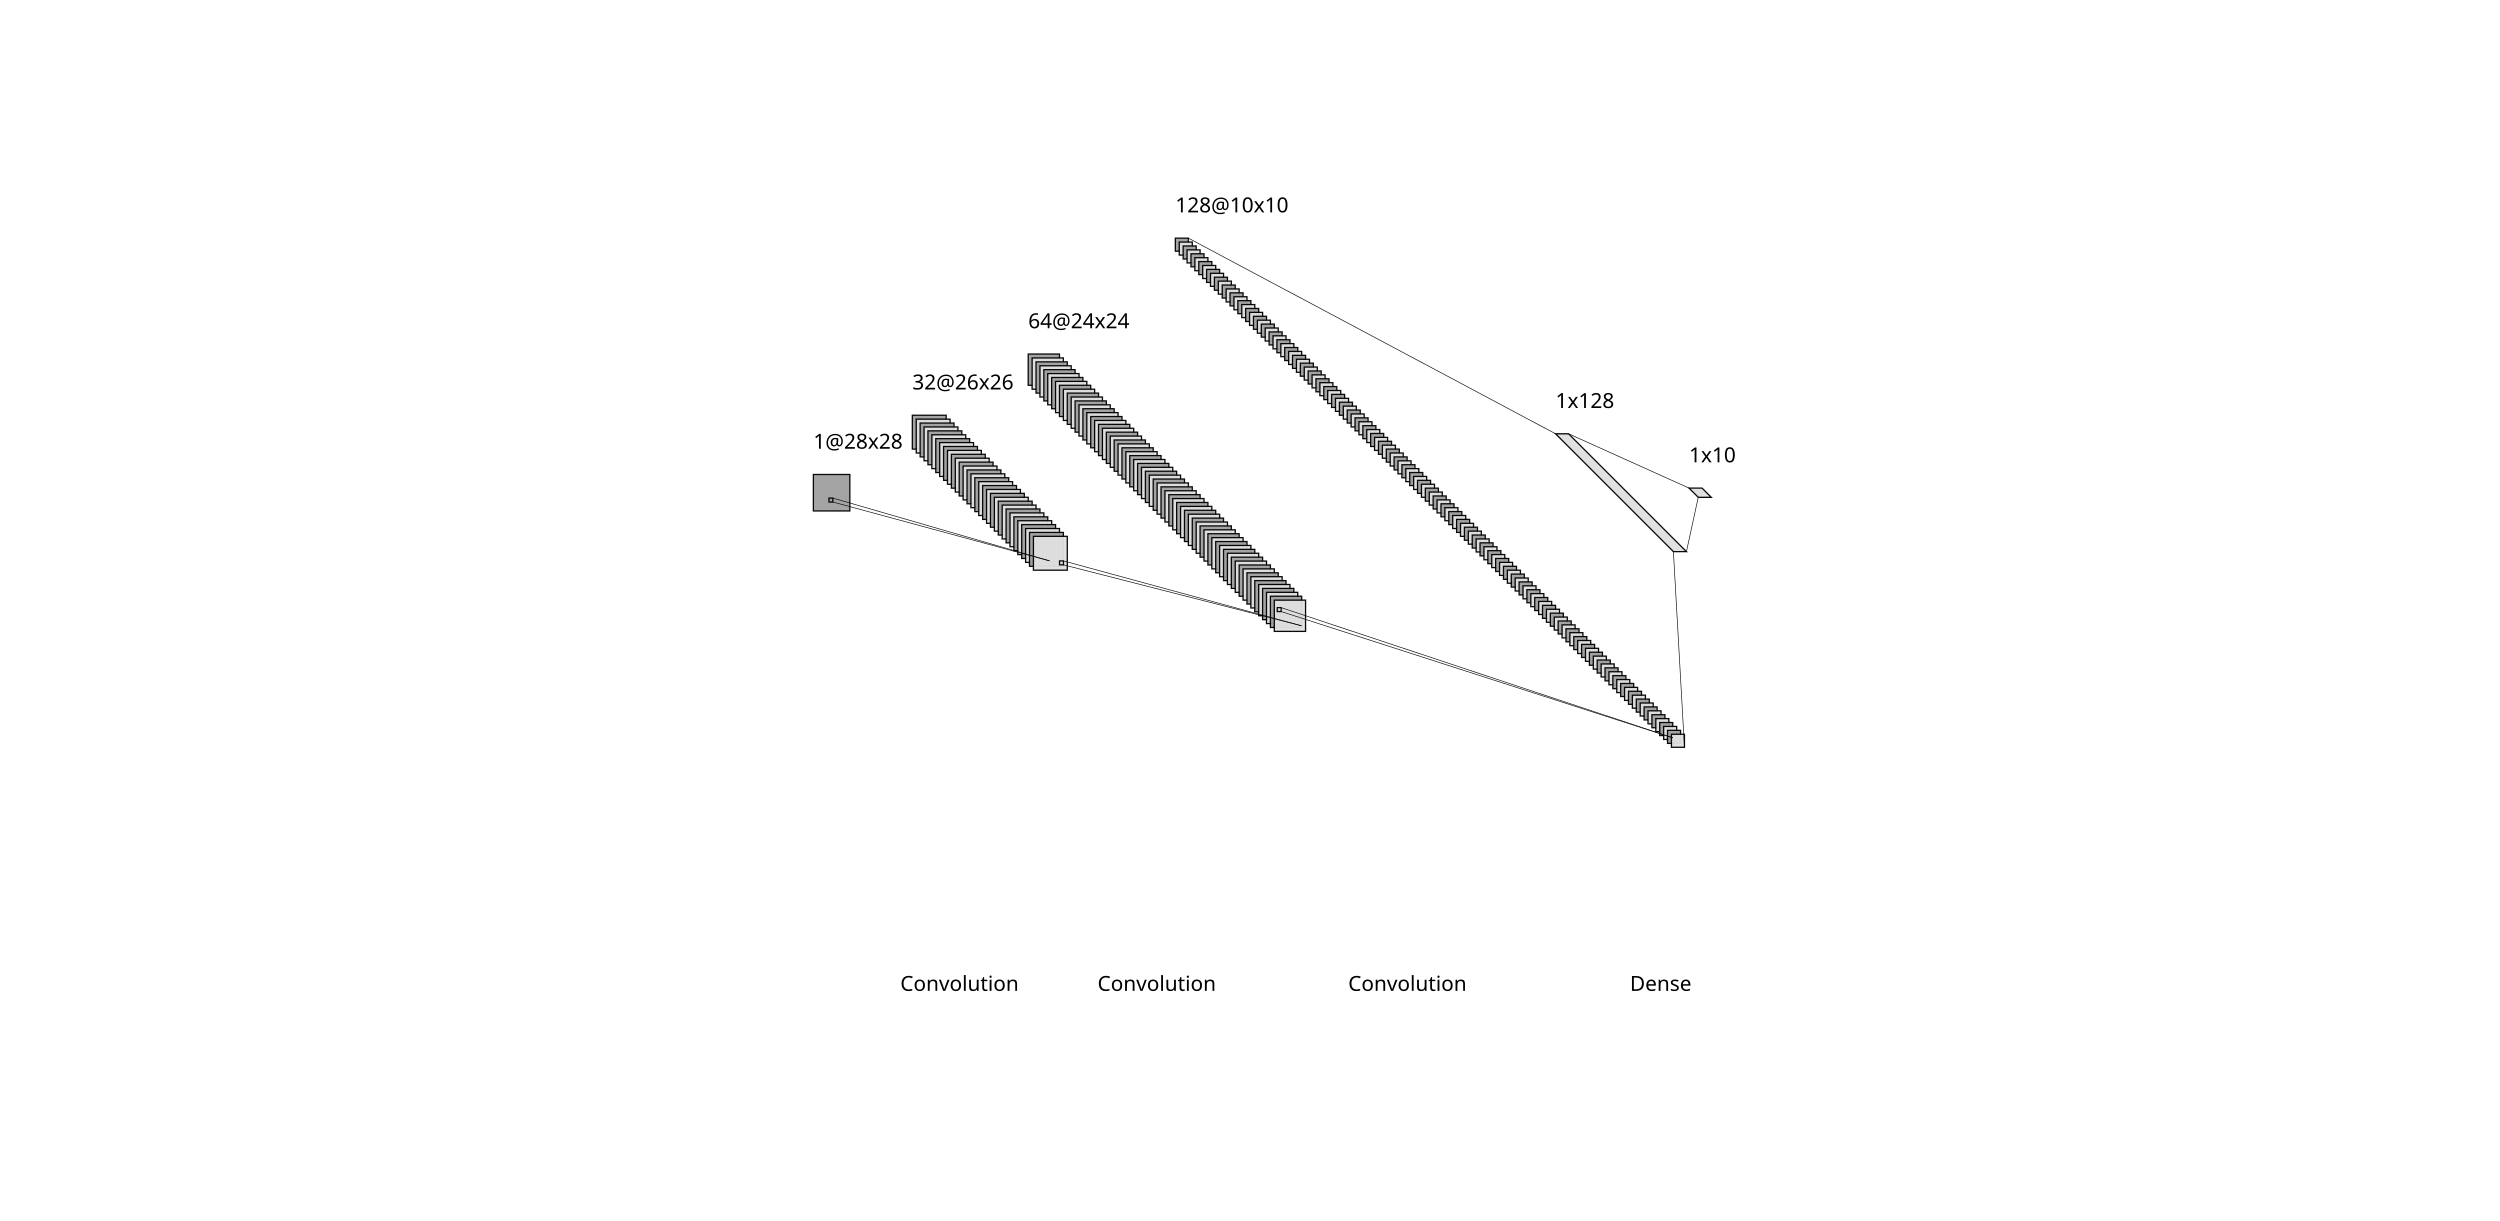
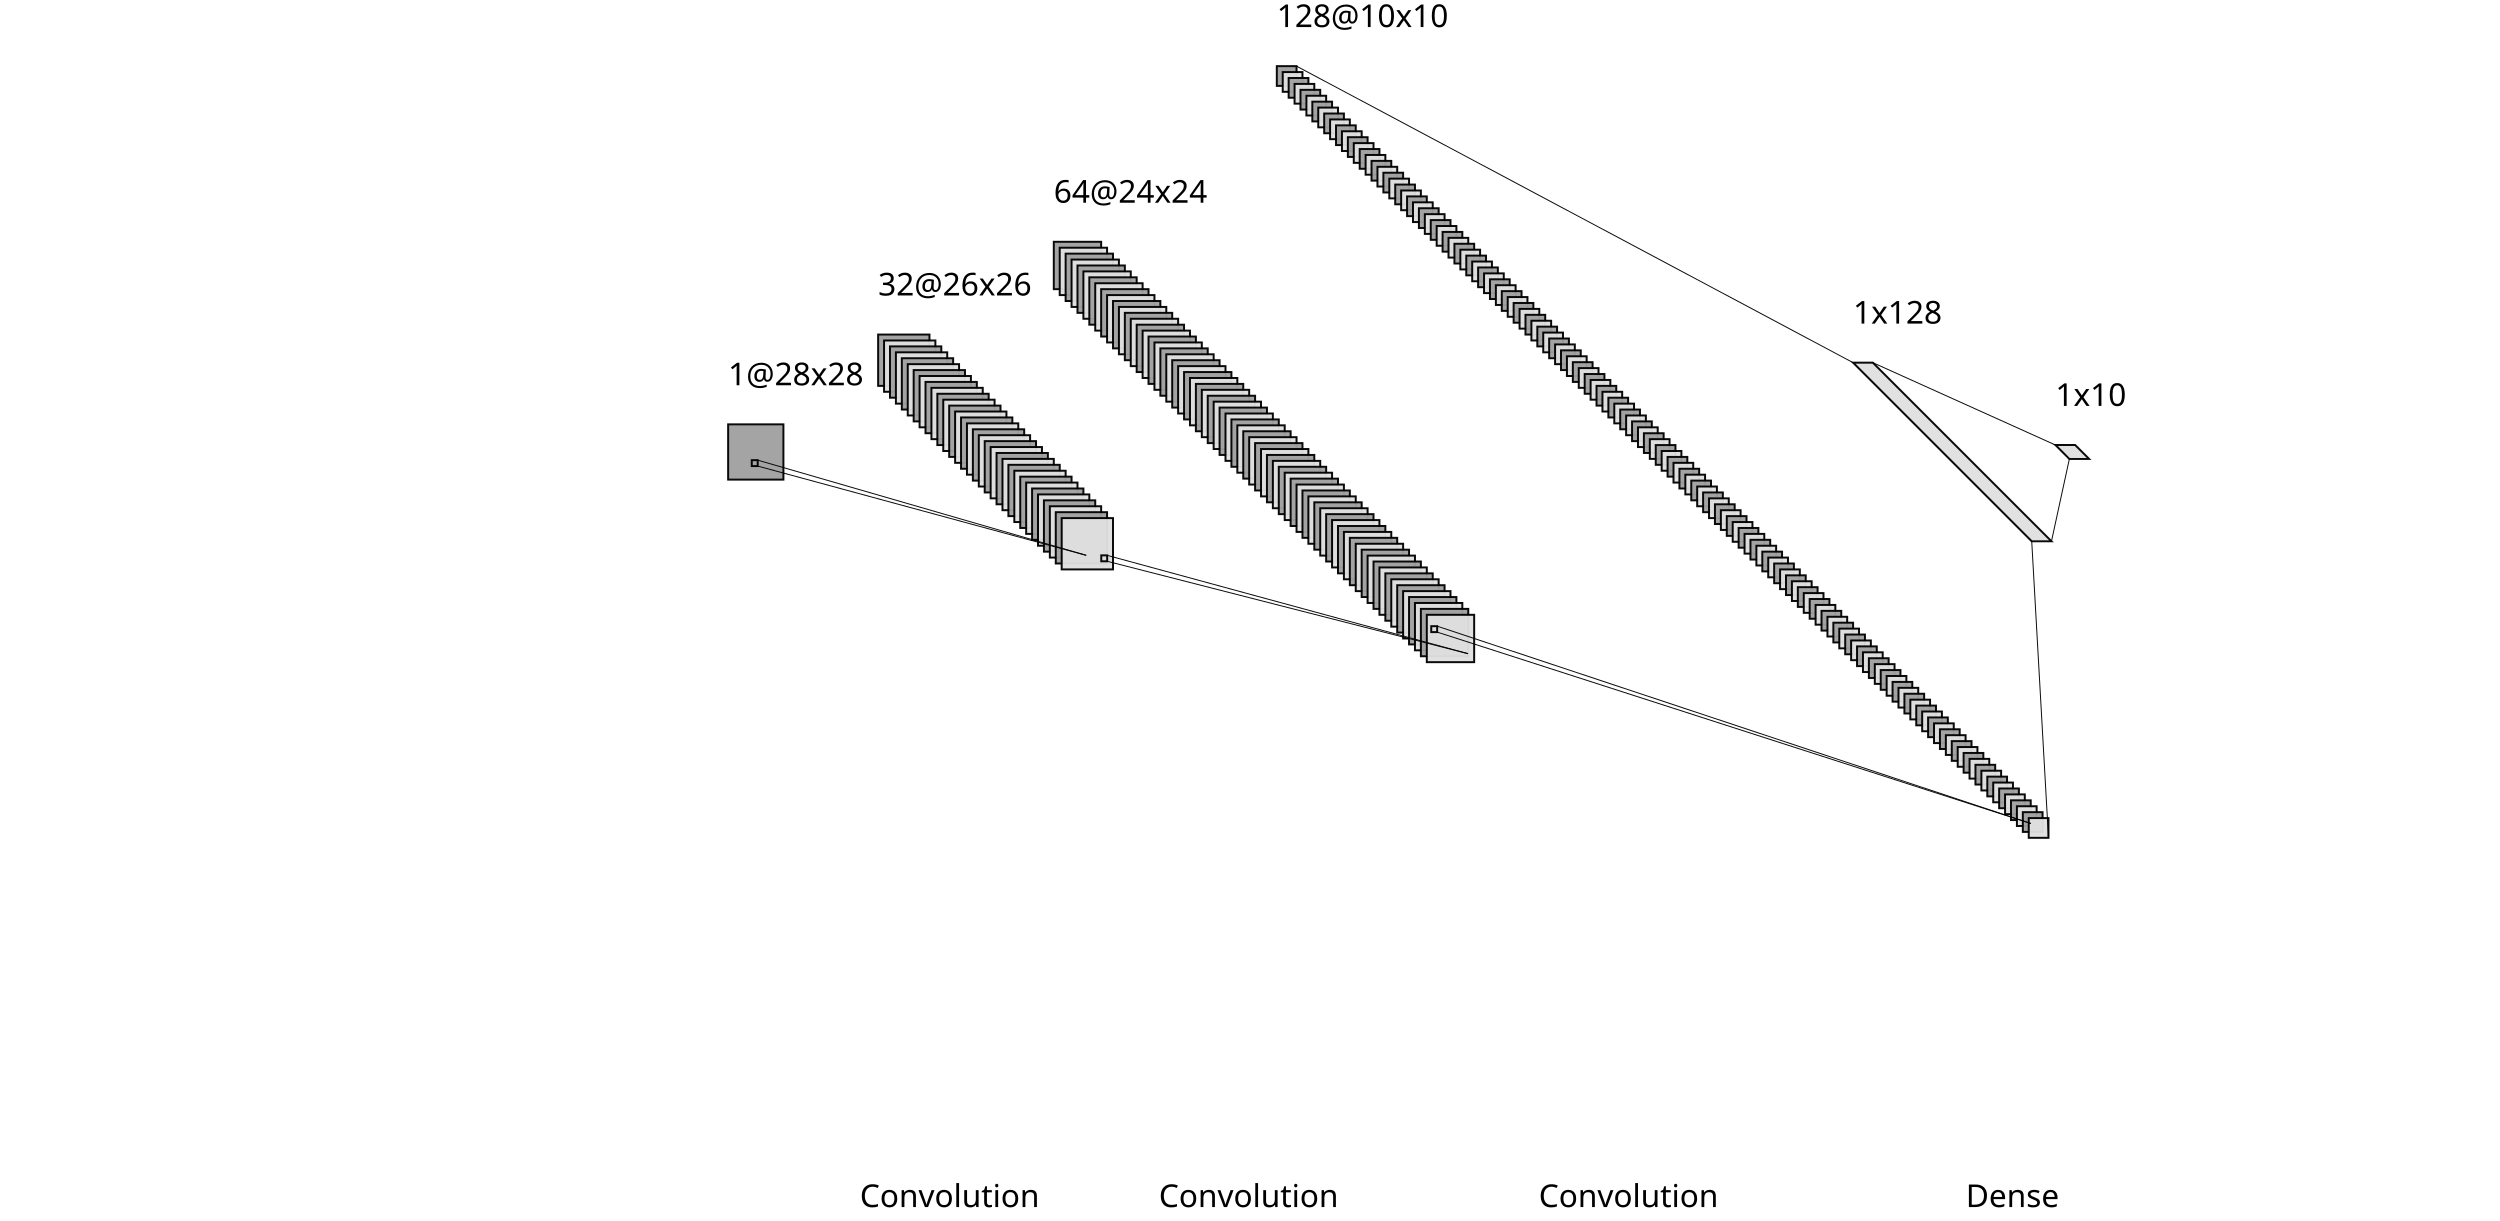
<svg xmlns="http://www.w3.org/2000/svg" width="1920" height="937" style="cursor: move;">
-   <g transform="translate(446.6702,-90.09484) scale(1)">
+   <g transform="translate(289.4218,-362.989) scale(1.515717)">
    <rect class="rect" id="0_0" width="28" height="28" x="178" y="454.5" style="fill: rgb(160, 160, 160); stroke: black; stroke-width: 1; opacity: 0.96;" />
    <rect class="rect" id="1_0" width="26" height="26" x="254" y="409" style="fill: rgb(160, 160, 160); stroke: black; stroke-width: 1; opacity: 0.96;" />
    <rect class="rect" id="1_1" width="26" height="26" x="257" y="412" style="fill: rgb(224, 224, 224); stroke: black; stroke-width: 1; opacity: 0.96;" />
    <rect class="rect" id="1_2" width="26" height="26" x="260" y="415" style="fill: rgb(160, 160, 160); stroke: black; stroke-width: 1; opacity: 0.96;" />
    <rect class="rect" id="1_3" width="26" height="26" x="263" y="418" style="fill: rgb(224, 224, 224); stroke: black; stroke-width: 1; opacity: 0.96;" />
    <rect class="rect" id="1_4" width="26" height="26" x="266" y="421" style="fill: rgb(160, 160, 160); stroke: black; stroke-width: 1; opacity: 0.96;" />
    <rect class="rect" id="1_5" width="26" height="26" x="269" y="424" style="fill: rgb(224, 224, 224); stroke: black; stroke-width: 1; opacity: 0.96;" />
    <rect class="rect" id="1_6" width="26" height="26" x="272" y="427" style="fill: rgb(160, 160, 160); stroke: black; stroke-width: 1; opacity: 0.96;" />
    <rect class="rect" id="1_7" width="26" height="26" x="275" y="430" style="fill: rgb(224, 224, 224); stroke: black; stroke-width: 1; opacity: 0.96;" />
    <rect class="rect" id="1_8" width="26" height="26" x="278" y="433" style="fill: rgb(160, 160, 160); stroke: black; stroke-width: 1; opacity: 0.96;" />
    <rect class="rect" id="1_9" width="26" height="26" x="281" y="436" style="fill: rgb(224, 224, 224); stroke: black; stroke-width: 1; opacity: 0.96;" />
    <rect class="rect" id="1_10" width="26" height="26" x="284" y="439" style="fill: rgb(160, 160, 160); stroke: black; stroke-width: 1; opacity: 0.96;" />
    <rect class="rect" id="1_11" width="26" height="26" x="287" y="442" style="fill: rgb(224, 224, 224); stroke: black; stroke-width: 1; opacity: 0.96;" />
    <rect class="rect" id="1_12" width="26" height="26" x="290" y="445" style="fill: rgb(160, 160, 160); stroke: black; stroke-width: 1; opacity: 0.96;" />
    <rect class="rect" id="1_13" width="26" height="26" x="293" y="448" style="fill: rgb(224, 224, 224); stroke: black; stroke-width: 1; opacity: 0.96;" />
    <rect class="rect" id="1_14" width="26" height="26" x="296" y="451" style="fill: rgb(160, 160, 160); stroke: black; stroke-width: 1; opacity: 0.96;" />
    <rect class="rect" id="1_15" width="26" height="26" x="299" y="454" style="fill: rgb(224, 224, 224); stroke: black; stroke-width: 1; opacity: 0.96;" />
    <rect class="rect" id="1_16" width="26" height="26" x="302" y="457" style="fill: rgb(160, 160, 160); stroke: black; stroke-width: 1; opacity: 0.96;" />
    <rect class="rect" id="1_17" width="26" height="26" x="305" y="460" style="fill: rgb(224, 224, 224); stroke: black; stroke-width: 1; opacity: 0.96;" />
    <rect class="rect" id="1_18" width="26" height="26" x="308" y="463" style="fill: rgb(160, 160, 160); stroke: black; stroke-width: 1; opacity: 0.96;" />
    <rect class="rect" id="1_19" width="26" height="26" x="311" y="466" style="fill: rgb(224, 224, 224); stroke: black; stroke-width: 1; opacity: 0.96;" />
    <rect class="rect" id="1_20" width="26" height="26" x="314" y="469" style="fill: rgb(160, 160, 160); stroke: black; stroke-width: 1; opacity: 0.96;" />
    <rect class="rect" id="1_21" width="26" height="26" x="317" y="472" style="fill: rgb(224, 224, 224); stroke: black; stroke-width: 1; opacity: 0.96;" />
    <rect class="rect" id="1_22" width="26" height="26" x="320" y="475" style="fill: rgb(160, 160, 160); stroke: black; stroke-width: 1; opacity: 0.96;" />
    <rect class="rect" id="1_23" width="26" height="26" x="323" y="478" style="fill: rgb(224, 224, 224); stroke: black; stroke-width: 1; opacity: 0.96;" />
    <rect class="rect" id="1_24" width="26" height="26" x="326" y="481" style="fill: rgb(160, 160, 160); stroke: black; stroke-width: 1; opacity: 0.96;" />
    <rect class="rect" id="1_25" width="26" height="26" x="329" y="484" style="fill: rgb(224, 224, 224); stroke: black; stroke-width: 1; opacity: 0.96;" />
    <rect class="rect" id="1_26" width="26" height="26" x="332" y="487" style="fill: rgb(160, 160, 160); stroke: black; stroke-width: 1; opacity: 0.96;" />
    <rect class="rect" id="1_27" width="26" height="26" x="335" y="490" style="fill: rgb(224, 224, 224); stroke: black; stroke-width: 1; opacity: 0.96;" />
    <rect class="rect" id="1_28" width="26" height="26" x="338" y="493" style="fill: rgb(160, 160, 160); stroke: black; stroke-width: 1; opacity: 0.96;" />
    <rect class="rect" id="1_29" width="26" height="26" x="341" y="496" style="fill: rgb(224, 224, 224); stroke: black; stroke-width: 1; opacity: 0.96;" />
    <rect class="rect" id="1_30" width="26" height="26" x="344" y="499" style="fill: rgb(160, 160, 160); stroke: black; stroke-width: 1; opacity: 0.96;" />
    <rect class="rect" id="1_31" width="26" height="26" x="347" y="502" style="fill: rgb(224, 224, 224); stroke: black; stroke-width: 1; opacity: 0.96;" />
    <rect class="rect" id="2_0" width="24" height="24" x="343" y="362" style="fill: rgb(160, 160, 160); stroke: black; stroke-width: 1; opacity: 0.96;" />
    <rect class="rect" id="2_1" width="24" height="24" x="346" y="365" style="fill: rgb(224, 224, 224); stroke: black; stroke-width: 1; opacity: 0.96;" />
    <rect class="rect" id="2_2" width="24" height="24" x="349" y="368" style="fill: rgb(160, 160, 160); stroke: black; stroke-width: 1; opacity: 0.96;" />
    <rect class="rect" id="2_3" width="24" height="24" x="352" y="371" style="fill: rgb(224, 224, 224); stroke: black; stroke-width: 1; opacity: 0.96;" />
    <rect class="rect" id="2_4" width="24" height="24" x="355" y="374" style="fill: rgb(160, 160, 160); stroke: black; stroke-width: 1; opacity: 0.96;" />
    <rect class="rect" id="2_5" width="24" height="24" x="358" y="377" style="fill: rgb(224, 224, 224); stroke: black; stroke-width: 1; opacity: 0.96;" />
    <rect class="rect" id="2_6" width="24" height="24" x="361" y="380" style="fill: rgb(160, 160, 160); stroke: black; stroke-width: 1; opacity: 0.96;" />
    <rect class="rect" id="2_7" width="24" height="24" x="364" y="383" style="fill: rgb(224, 224, 224); stroke: black; stroke-width: 1; opacity: 0.96;" />
    <rect class="rect" id="2_8" width="24" height="24" x="367" y="386" style="fill: rgb(160, 160, 160); stroke: black; stroke-width: 1; opacity: 0.96;" />
    <rect class="rect" id="2_9" width="24" height="24" x="370" y="389" style="fill: rgb(224, 224, 224); stroke: black; stroke-width: 1; opacity: 0.96;" />
    <rect class="rect" id="2_10" width="24" height="24" x="373" y="392" style="fill: rgb(160, 160, 160); stroke: black; stroke-width: 1; opacity: 0.96;" />
    <rect class="rect" id="2_11" width="24" height="24" x="376" y="395" style="fill: rgb(224, 224, 224); stroke: black; stroke-width: 1; opacity: 0.96;" />
    <rect class="rect" id="2_12" width="24" height="24" x="379" y="398" style="fill: rgb(160, 160, 160); stroke: black; stroke-width: 1; opacity: 0.96;" />
    <rect class="rect" id="2_13" width="24" height="24" x="382" y="401" style="fill: rgb(224, 224, 224); stroke: black; stroke-width: 1; opacity: 0.96;" />
    <rect class="rect" id="2_14" width="24" height="24" x="385" y="404" style="fill: rgb(160, 160, 160); stroke: black; stroke-width: 1; opacity: 0.96;" />
    <rect class="rect" id="2_15" width="24" height="24" x="388" y="407" style="fill: rgb(224, 224, 224); stroke: black; stroke-width: 1; opacity: 0.96;" />
    <rect class="rect" id="2_16" width="24" height="24" x="391" y="410" style="fill: rgb(160, 160, 160); stroke: black; stroke-width: 1; opacity: 0.96;" />
    <rect class="rect" id="2_17" width="24" height="24" x="394" y="413" style="fill: rgb(224, 224, 224); stroke: black; stroke-width: 1; opacity: 0.96;" />
    <rect class="rect" id="2_18" width="24" height="24" x="397" y="416" style="fill: rgb(160, 160, 160); stroke: black; stroke-width: 1; opacity: 0.96;" />
    <rect class="rect" id="2_19" width="24" height="24" x="400" y="419" style="fill: rgb(224, 224, 224); stroke: black; stroke-width: 1; opacity: 0.96;" />
    <rect class="rect" id="2_20" width="24" height="24" x="403" y="422" style="fill: rgb(160, 160, 160); stroke: black; stroke-width: 1; opacity: 0.96;" />
    <rect class="rect" id="2_21" width="24" height="24" x="406" y="425" style="fill: rgb(224, 224, 224); stroke: black; stroke-width: 1; opacity: 0.96;" />
    <rect class="rect" id="2_22" width="24" height="24" x="409" y="428" style="fill: rgb(160, 160, 160); stroke: black; stroke-width: 1; opacity: 0.96;" />
    <rect class="rect" id="2_23" width="24" height="24" x="412" y="431" style="fill: rgb(224, 224, 224); stroke: black; stroke-width: 1; opacity: 0.96;" />
    <rect class="rect" id="2_24" width="24" height="24" x="415" y="434" style="fill: rgb(160, 160, 160); stroke: black; stroke-width: 1; opacity: 0.96;" />
    <rect class="rect" id="2_25" width="24" height="24" x="418" y="437" style="fill: rgb(224, 224, 224); stroke: black; stroke-width: 1; opacity: 0.96;" />
    <rect class="rect" id="2_26" width="24" height="24" x="421" y="440" style="fill: rgb(160, 160, 160); stroke: black; stroke-width: 1; opacity: 0.96;" />
    <rect class="rect" id="2_27" width="24" height="24" x="424" y="443" style="fill: rgb(224, 224, 224); stroke: black; stroke-width: 1; opacity: 0.96;" />
    <rect class="rect" id="2_28" width="24" height="24" x="427" y="446" style="fill: rgb(160, 160, 160); stroke: black; stroke-width: 1; opacity: 0.96;" />
    <rect class="rect" id="2_29" width="24" height="24" x="430" y="449" style="fill: rgb(224, 224, 224); stroke: black; stroke-width: 1; opacity: 0.96;" />
    <rect class="rect" id="2_30" width="24" height="24" x="433" y="452" style="fill: rgb(160, 160, 160); stroke: black; stroke-width: 1; opacity: 0.96;" />
    <rect class="rect" id="2_31" width="24" height="24" x="436" y="455" style="fill: rgb(224, 224, 224); stroke: black; stroke-width: 1; opacity: 0.96;" />
    <rect class="rect" id="2_32" width="24" height="24" x="439" y="458" style="fill: rgb(160, 160, 160); stroke: black; stroke-width: 1; opacity: 0.96;" />
    <rect class="rect" id="2_33" width="24" height="24" x="442" y="461" style="fill: rgb(224, 224, 224); stroke: black; stroke-width: 1; opacity: 0.96;" />
    <rect class="rect" id="2_34" width="24" height="24" x="445" y="464" style="fill: rgb(160, 160, 160); stroke: black; stroke-width: 1; opacity: 0.96;" />
    <rect class="rect" id="2_35" width="24" height="24" x="448" y="467" style="fill: rgb(224, 224, 224); stroke: black; stroke-width: 1; opacity: 0.96;" />
    <rect class="rect" id="2_36" width="24" height="24" x="451" y="470" style="fill: rgb(160, 160, 160); stroke: black; stroke-width: 1; opacity: 0.96;" />
    <rect class="rect" id="2_37" width="24" height="24" x="454" y="473" style="fill: rgb(224, 224, 224); stroke: black; stroke-width: 1; opacity: 0.96;" />
    <rect class="rect" id="2_38" width="24" height="24" x="457" y="476" style="fill: rgb(160, 160, 160); stroke: black; stroke-width: 1; opacity: 0.96;" />
    <rect class="rect" id="2_39" width="24" height="24" x="460" y="479" style="fill: rgb(224, 224, 224); stroke: black; stroke-width: 1; opacity: 0.96;" />
    <rect class="rect" id="2_40" width="24" height="24" x="463" y="482" style="fill: rgb(160, 160, 160); stroke: black; stroke-width: 1; opacity: 0.96;" />
    <rect class="rect" id="2_41" width="24" height="24" x="466" y="485" style="fill: rgb(224, 224, 224); stroke: black; stroke-width: 1; opacity: 0.96;" />
    <rect class="rect" id="2_42" width="24" height="24" x="469" y="488" style="fill: rgb(160, 160, 160); stroke: black; stroke-width: 1; opacity: 0.96;" />
    <rect class="rect" id="2_43" width="24" height="24" x="472" y="491" style="fill: rgb(224, 224, 224); stroke: black; stroke-width: 1; opacity: 0.96;" />
    <rect class="rect" id="2_44" width="24" height="24" x="475" y="494" style="fill: rgb(160, 160, 160); stroke: black; stroke-width: 1; opacity: 0.96;" />
    <rect class="rect" id="2_45" width="24" height="24" x="478" y="497" style="fill: rgb(224, 224, 224); stroke: black; stroke-width: 1; opacity: 0.96;" />
    <rect class="rect" id="2_46" width="24" height="24" x="481" y="500" style="fill: rgb(160, 160, 160); stroke: black; stroke-width: 1; opacity: 0.96;" />
    <rect class="rect" id="2_47" width="24" height="24" x="484" y="503" style="fill: rgb(224, 224, 224); stroke: black; stroke-width: 1; opacity: 0.96;" />
    <rect class="rect" id="2_48" width="24" height="24" x="487" y="506" style="fill: rgb(160, 160, 160); stroke: black; stroke-width: 1; opacity: 0.96;" />
    <rect class="rect" id="2_49" width="24" height="24" x="490" y="509" style="fill: rgb(224, 224, 224); stroke: black; stroke-width: 1; opacity: 0.96;" />
    <rect class="rect" id="2_50" width="24" height="24" x="493" y="512" style="fill: rgb(160, 160, 160); stroke: black; stroke-width: 1; opacity: 0.96;" />
    <rect class="rect" id="2_51" width="24" height="24" x="496" y="515" style="fill: rgb(224, 224, 224); stroke: black; stroke-width: 1; opacity: 0.96;" />
    <rect class="rect" id="2_52" width="24" height="24" x="499" y="518" style="fill: rgb(160, 160, 160); stroke: black; stroke-width: 1; opacity: 0.96;" />
    <rect class="rect" id="2_53" width="24" height="24" x="502" y="521" style="fill: rgb(224, 224, 224); stroke: black; stroke-width: 1; opacity: 0.96;" />
    <rect class="rect" id="2_54" width="24" height="24" x="505" y="524" style="fill: rgb(160, 160, 160); stroke: black; stroke-width: 1; opacity: 0.96;" />
    <rect class="rect" id="2_55" width="24" height="24" x="508" y="527" style="fill: rgb(224, 224, 224); stroke: black; stroke-width: 1; opacity: 0.96;" />
    <rect class="rect" id="2_56" width="24" height="24" x="511" y="530" style="fill: rgb(160, 160, 160); stroke: black; stroke-width: 1; opacity: 0.96;" />
    <rect class="rect" id="2_57" width="24" height="24" x="514" y="533" style="fill: rgb(224, 224, 224); stroke: black; stroke-width: 1; opacity: 0.96;" />
    <rect class="rect" id="2_58" width="24" height="24" x="517" y="536" style="fill: rgb(160, 160, 160); stroke: black; stroke-width: 1; opacity: 0.96;" />
    <rect class="rect" id="2_59" width="24" height="24" x="520" y="539" style="fill: rgb(224, 224, 224); stroke: black; stroke-width: 1; opacity: 0.96;" />
    <rect class="rect" id="2_60" width="24" height="24" x="523" y="542" style="fill: rgb(160, 160, 160); stroke: black; stroke-width: 1; opacity: 0.96;" />
    <rect class="rect" id="2_61" width="24" height="24" x="526" y="545" style="fill: rgb(224, 224, 224); stroke: black; stroke-width: 1; opacity: 0.96;" />
    <rect class="rect" id="2_62" width="24" height="24" x="529" y="548" style="fill: rgb(160, 160, 160); stroke: black; stroke-width: 1; opacity: 0.96;" />
    <rect class="rect" id="2_63" width="24" height="24" x="532" y="551" style="fill: rgb(224, 224, 224); stroke: black; stroke-width: 1; opacity: 0.96;" />
    <rect class="rect" id="3_0" width="10" height="10" x="456" y="273" style="fill: rgb(160, 160, 160); stroke: black; stroke-width: 1; opacity: 0.96;" />
    <rect class="rect" id="3_1" width="10" height="10" x="459" y="276" style="fill: rgb(224, 224, 224); stroke: black; stroke-width: 1; opacity: 0.96;" />
    <rect class="rect" id="3_2" width="10" height="10" x="462" y="279" style="fill: rgb(160, 160, 160); stroke: black; stroke-width: 1; opacity: 0.96;" />
    <rect class="rect" id="3_3" width="10" height="10" x="465" y="282" style="fill: rgb(224, 224, 224); stroke: black; stroke-width: 1; opacity: 0.96;" />
    <rect class="rect" id="3_4" width="10" height="10" x="468" y="285" style="fill: rgb(160, 160, 160); stroke: black; stroke-width: 1; opacity: 0.96;" />
    <rect class="rect" id="3_5" width="10" height="10" x="471" y="288" style="fill: rgb(224, 224, 224); stroke: black; stroke-width: 1; opacity: 0.96;" />
    <rect class="rect" id="3_6" width="10" height="10" x="474" y="291" style="fill: rgb(160, 160, 160); stroke: black; stroke-width: 1; opacity: 0.96;" />
    <rect class="rect" id="3_7" width="10" height="10" x="477" y="294" style="fill: rgb(224, 224, 224); stroke: black; stroke-width: 1; opacity: 0.96;" />
    <rect class="rect" id="3_8" width="10" height="10" x="480" y="297" style="fill: rgb(160, 160, 160); stroke: black; stroke-width: 1; opacity: 0.96;" />
    <rect class="rect" id="3_9" width="10" height="10" x="483" y="300" style="fill: rgb(224, 224, 224); stroke: black; stroke-width: 1; opacity: 0.96;" />
    <rect class="rect" id="3_10" width="10" height="10" x="486" y="303" style="fill: rgb(160, 160, 160); stroke: black; stroke-width: 1; opacity: 0.96;" />
    <rect class="rect" id="3_11" width="10" height="10" x="489" y="306" style="fill: rgb(224, 224, 224); stroke: black; stroke-width: 1; opacity: 0.96;" />
    <rect class="rect" id="3_12" width="10" height="10" x="492" y="309" style="fill: rgb(160, 160, 160); stroke: black; stroke-width: 1; opacity: 0.96;" />
    <rect class="rect" id="3_13" width="10" height="10" x="495" y="312" style="fill: rgb(224, 224, 224); stroke: black; stroke-width: 1; opacity: 0.96;" />
    <rect class="rect" id="3_14" width="10" height="10" x="498" y="315" style="fill: rgb(160, 160, 160); stroke: black; stroke-width: 1; opacity: 0.96;" />
    <rect class="rect" id="3_15" width="10" height="10" x="501" y="318" style="fill: rgb(224, 224, 224); stroke: black; stroke-width: 1; opacity: 0.96;" />
    <rect class="rect" id="3_16" width="10" height="10" x="504" y="321" style="fill: rgb(160, 160, 160); stroke: black; stroke-width: 1; opacity: 0.96;" />
    <rect class="rect" id="3_17" width="10" height="10" x="507" y="324" style="fill: rgb(224, 224, 224); stroke: black; stroke-width: 1; opacity: 0.96;" />
    <rect class="rect" id="3_18" width="10" height="10" x="510" y="327" style="fill: rgb(160, 160, 160); stroke: black; stroke-width: 1; opacity: 0.96;" />
    <rect class="rect" id="3_19" width="10" height="10" x="513" y="330" style="fill: rgb(224, 224, 224); stroke: black; stroke-width: 1; opacity: 0.96;" />
    <rect class="rect" id="3_20" width="10" height="10" x="516" y="333" style="fill: rgb(160, 160, 160); stroke: black; stroke-width: 1; opacity: 0.96;" />
    <rect class="rect" id="3_21" width="10" height="10" x="519" y="336" style="fill: rgb(224, 224, 224); stroke: black; stroke-width: 1; opacity: 0.96;" />
    <rect class="rect" id="3_22" width="10" height="10" x="522" y="339" style="fill: rgb(160, 160, 160); stroke: black; stroke-width: 1; opacity: 0.96;" />
    <rect class="rect" id="3_23" width="10" height="10" x="525" y="342" style="fill: rgb(224, 224, 224); stroke: black; stroke-width: 1; opacity: 0.96;" />
    <rect class="rect" id="3_24" width="10" height="10" x="528" y="345" style="fill: rgb(160, 160, 160); stroke: black; stroke-width: 1; opacity: 0.96;" />
    <rect class="rect" id="3_25" width="10" height="10" x="531" y="348" style="fill: rgb(224, 224, 224); stroke: black; stroke-width: 1; opacity: 0.96;" />
    <rect class="rect" id="3_26" width="10" height="10" x="534" y="351" style="fill: rgb(160, 160, 160); stroke: black; stroke-width: 1; opacity: 0.96;" />
    <rect class="rect" id="3_27" width="10" height="10" x="537" y="354" style="fill: rgb(224, 224, 224); stroke: black; stroke-width: 1; opacity: 0.96;" />
    <rect class="rect" id="3_28" width="10" height="10" x="540" y="357" style="fill: rgb(160, 160, 160); stroke: black; stroke-width: 1; opacity: 0.96;" />
    <rect class="rect" id="3_29" width="10" height="10" x="543" y="360" style="fill: rgb(224, 224, 224); stroke: black; stroke-width: 1; opacity: 0.96;" />
    <rect class="rect" id="3_30" width="10" height="10" x="546" y="363" style="fill: rgb(160, 160, 160); stroke: black; stroke-width: 1; opacity: 0.96;" />
    <rect class="rect" id="3_31" width="10" height="10" x="549" y="366" style="fill: rgb(224, 224, 224); stroke: black; stroke-width: 1; opacity: 0.96;" />
    <rect class="rect" id="3_32" width="10" height="10" x="552" y="369" style="fill: rgb(160, 160, 160); stroke: black; stroke-width: 1; opacity: 0.96;" />
    <rect class="rect" id="3_33" width="10" height="10" x="555" y="372" style="fill: rgb(224, 224, 224); stroke: black; stroke-width: 1; opacity: 0.96;" />
    <rect class="rect" id="3_34" width="10" height="10" x="558" y="375" style="fill: rgb(160, 160, 160); stroke: black; stroke-width: 1; opacity: 0.96;" />
    <rect class="rect" id="3_35" width="10" height="10" x="561" y="378" style="fill: rgb(224, 224, 224); stroke: black; stroke-width: 1; opacity: 0.96;" />
    <rect class="rect" id="3_36" width="10" height="10" x="564" y="381" style="fill: rgb(160, 160, 160); stroke: black; stroke-width: 1; opacity: 0.96;" />
    <rect class="rect" id="3_37" width="10" height="10" x="567" y="384" style="fill: rgb(224, 224, 224); stroke: black; stroke-width: 1; opacity: 0.96;" />
    <rect class="rect" id="3_38" width="10" height="10" x="570" y="387" style="fill: rgb(160, 160, 160); stroke: black; stroke-width: 1; opacity: 0.96;" />
    <rect class="rect" id="3_39" width="10" height="10" x="573" y="390" style="fill: rgb(224, 224, 224); stroke: black; stroke-width: 1; opacity: 0.96;" />
    <rect class="rect" id="3_40" width="10" height="10" x="576" y="393" style="fill: rgb(160, 160, 160); stroke: black; stroke-width: 1; opacity: 0.96;" />
    <rect class="rect" id="3_41" width="10" height="10" x="579" y="396" style="fill: rgb(224, 224, 224); stroke: black; stroke-width: 1; opacity: 0.96;" />
    <rect class="rect" id="3_42" width="10" height="10" x="582" y="399" style="fill: rgb(160, 160, 160); stroke: black; stroke-width: 1; opacity: 0.96;" />
    <rect class="rect" id="3_43" width="10" height="10" x="585" y="402" style="fill: rgb(224, 224, 224); stroke: black; stroke-width: 1; opacity: 0.96;" />
    <rect class="rect" id="3_44" width="10" height="10" x="588" y="405" style="fill: rgb(160, 160, 160); stroke: black; stroke-width: 1; opacity: 0.96;" />
    <rect class="rect" id="3_45" width="10" height="10" x="591" y="408" style="fill: rgb(224, 224, 224); stroke: black; stroke-width: 1; opacity: 0.96;" />
    <rect class="rect" id="3_46" width="10" height="10" x="594" y="411" style="fill: rgb(160, 160, 160); stroke: black; stroke-width: 1; opacity: 0.96;" />
    <rect class="rect" id="3_47" width="10" height="10" x="597" y="414" style="fill: rgb(224, 224, 224); stroke: black; stroke-width: 1; opacity: 0.96;" />
    <rect class="rect" id="3_48" width="10" height="10" x="600" y="417" style="fill: rgb(160, 160, 160); stroke: black; stroke-width: 1; opacity: 0.96;" />
    <rect class="rect" id="3_49" width="10" height="10" x="603" y="420" style="fill: rgb(224, 224, 224); stroke: black; stroke-width: 1; opacity: 0.96;" />
    <rect class="rect" id="3_50" width="10" height="10" x="606" y="423" style="fill: rgb(160, 160, 160); stroke: black; stroke-width: 1; opacity: 0.96;" />
    <rect class="rect" id="3_51" width="10" height="10" x="609" y="426" style="fill: rgb(224, 224, 224); stroke: black; stroke-width: 1; opacity: 0.96;" />
    <rect class="rect" id="3_52" width="10" height="10" x="612" y="429" style="fill: rgb(160, 160, 160); stroke: black; stroke-width: 1; opacity: 0.96;" />
    <rect class="rect" id="3_53" width="10" height="10" x="615" y="432" style="fill: rgb(224, 224, 224); stroke: black; stroke-width: 1; opacity: 0.96;" />
    <rect class="rect" id="3_54" width="10" height="10" x="618" y="435" style="fill: rgb(160, 160, 160); stroke: black; stroke-width: 1; opacity: 0.96;" />
    <rect class="rect" id="3_55" width="10" height="10" x="621" y="438" style="fill: rgb(224, 224, 224); stroke: black; stroke-width: 1; opacity: 0.96;" />
    <rect class="rect" id="3_56" width="10" height="10" x="624" y="441" style="fill: rgb(160, 160, 160); stroke: black; stroke-width: 1; opacity: 0.96;" />
    <rect class="rect" id="3_57" width="10" height="10" x="627" y="444" style="fill: rgb(224, 224, 224); stroke: black; stroke-width: 1; opacity: 0.96;" />
    <rect class="rect" id="3_58" width="10" height="10" x="630" y="447" style="fill: rgb(160, 160, 160); stroke: black; stroke-width: 1; opacity: 0.96;" />
    <rect class="rect" id="3_59" width="10" height="10" x="633" y="450" style="fill: rgb(224, 224, 224); stroke: black; stroke-width: 1; opacity: 0.96;" />
    <rect class="rect" id="3_60" width="10" height="10" x="636" y="453" style="fill: rgb(160, 160, 160); stroke: black; stroke-width: 1; opacity: 0.96;" />
    <rect class="rect" id="3_61" width="10" height="10" x="639" y="456" style="fill: rgb(224, 224, 224); stroke: black; stroke-width: 1; opacity: 0.96;" />
    <rect class="rect" id="3_62" width="10" height="10" x="642" y="459" style="fill: rgb(160, 160, 160); stroke: black; stroke-width: 1; opacity: 0.96;" />
    <rect class="rect" id="3_63" width="10" height="10" x="645" y="462" style="fill: rgb(224, 224, 224); stroke: black; stroke-width: 1; opacity: 0.96;" />
    <rect class="rect" id="3_64" width="10" height="10" x="648" y="465" style="fill: rgb(160, 160, 160); stroke: black; stroke-width: 1; opacity: 0.96;" />
    <rect class="rect" id="3_65" width="10" height="10" x="651" y="468" style="fill: rgb(224, 224, 224); stroke: black; stroke-width: 1; opacity: 0.96;" />
    <rect class="rect" id="3_66" width="10" height="10" x="654" y="471" style="fill: rgb(160, 160, 160); stroke: black; stroke-width: 1; opacity: 0.96;" />
    <rect class="rect" id="3_67" width="10" height="10" x="657" y="474" style="fill: rgb(224, 224, 224); stroke: black; stroke-width: 1; opacity: 0.96;" />
    <rect class="rect" id="3_68" width="10" height="10" x="660" y="477" style="fill: rgb(160, 160, 160); stroke: black; stroke-width: 1; opacity: 0.96;" />
    <rect class="rect" id="3_69" width="10" height="10" x="663" y="480" style="fill: rgb(224, 224, 224); stroke: black; stroke-width: 1; opacity: 0.96;" />
    <rect class="rect" id="3_70" width="10" height="10" x="666" y="483" style="fill: rgb(160, 160, 160); stroke: black; stroke-width: 1; opacity: 0.96;" />
    <rect class="rect" id="3_71" width="10" height="10" x="669" y="486" style="fill: rgb(224, 224, 224); stroke: black; stroke-width: 1; opacity: 0.96;" />
    <rect class="rect" id="3_72" width="10" height="10" x="672" y="489" style="fill: rgb(160, 160, 160); stroke: black; stroke-width: 1; opacity: 0.96;" />
    <rect class="rect" id="3_73" width="10" height="10" x="675" y="492" style="fill: rgb(224, 224, 224); stroke: black; stroke-width: 1; opacity: 0.96;" />
    <rect class="rect" id="3_74" width="10" height="10" x="678" y="495" style="fill: rgb(160, 160, 160); stroke: black; stroke-width: 1; opacity: 0.96;" />
    <rect class="rect" id="3_75" width="10" height="10" x="681" y="498" style="fill: rgb(224, 224, 224); stroke: black; stroke-width: 1; opacity: 0.96;" />
    <rect class="rect" id="3_76" width="10" height="10" x="684" y="501" style="fill: rgb(160, 160, 160); stroke: black; stroke-width: 1; opacity: 0.96;" />
    <rect class="rect" id="3_77" width="10" height="10" x="687" y="504" style="fill: rgb(224, 224, 224); stroke: black; stroke-width: 1; opacity: 0.96;" />
    <rect class="rect" id="3_78" width="10" height="10" x="690" y="507" style="fill: rgb(160, 160, 160); stroke: black; stroke-width: 1; opacity: 0.96;" />
    <rect class="rect" id="3_79" width="10" height="10" x="693" y="510" style="fill: rgb(224, 224, 224); stroke: black; stroke-width: 1; opacity: 0.96;" />
    <rect class="rect" id="3_80" width="10" height="10" x="696" y="513" style="fill: rgb(160, 160, 160); stroke: black; stroke-width: 1; opacity: 0.96;" />
    <rect class="rect" id="3_81" width="10" height="10" x="699" y="516" style="fill: rgb(224, 224, 224); stroke: black; stroke-width: 1; opacity: 0.96;" />
    <rect class="rect" id="3_82" width="10" height="10" x="702" y="519" style="fill: rgb(160, 160, 160); stroke: black; stroke-width: 1; opacity: 0.96;" />
    <rect class="rect" id="3_83" width="10" height="10" x="705" y="522" style="fill: rgb(224, 224, 224); stroke: black; stroke-width: 1; opacity: 0.96;" />
    <rect class="rect" id="3_84" width="10" height="10" x="708" y="525" style="fill: rgb(160, 160, 160); stroke: black; stroke-width: 1; opacity: 0.96;" />
    <rect class="rect" id="3_85" width="10" height="10" x="711" y="528" style="fill: rgb(224, 224, 224); stroke: black; stroke-width: 1; opacity: 0.96;" />
    <rect class="rect" id="3_86" width="10" height="10" x="714" y="531" style="fill: rgb(160, 160, 160); stroke: black; stroke-width: 1; opacity: 0.96;" />
    <rect class="rect" id="3_87" width="10" height="10" x="717" y="534" style="fill: rgb(224, 224, 224); stroke: black; stroke-width: 1; opacity: 0.96;" />
    <rect class="rect" id="3_88" width="10" height="10" x="720" y="537" style="fill: rgb(160, 160, 160); stroke: black; stroke-width: 1; opacity: 0.96;" />
    <rect class="rect" id="3_89" width="10" height="10" x="723" y="540" style="fill: rgb(224, 224, 224); stroke: black; stroke-width: 1; opacity: 0.96;" />
    <rect class="rect" id="3_90" width="10" height="10" x="726" y="543" style="fill: rgb(160, 160, 160); stroke: black; stroke-width: 1; opacity: 0.96;" />
    <rect class="rect" id="3_91" width="10" height="10" x="729" y="546" style="fill: rgb(224, 224, 224); stroke: black; stroke-width: 1; opacity: 0.96;" />
    <rect class="rect" id="3_92" width="10" height="10" x="732" y="549" style="fill: rgb(160, 160, 160); stroke: black; stroke-width: 1; opacity: 0.96;" />
    <rect class="rect" id="3_93" width="10" height="10" x="735" y="552" style="fill: rgb(224, 224, 224); stroke: black; stroke-width: 1; opacity: 0.96;" />
    <rect class="rect" id="3_94" width="10" height="10" x="738" y="555" style="fill: rgb(160, 160, 160); stroke: black; stroke-width: 1; opacity: 0.96;" />
    <rect class="rect" id="3_95" width="10" height="10" x="741" y="558" style="fill: rgb(224, 224, 224); stroke: black; stroke-width: 1; opacity: 0.96;" />
    <rect class="rect" id="3_96" width="10" height="10" x="744" y="561" style="fill: rgb(160, 160, 160); stroke: black; stroke-width: 1; opacity: 0.96;" />
    <rect class="rect" id="3_97" width="10" height="10" x="747" y="564" style="fill: rgb(224, 224, 224); stroke: black; stroke-width: 1; opacity: 0.96;" />
    <rect class="rect" id="3_98" width="10" height="10" x="750" y="567" style="fill: rgb(160, 160, 160); stroke: black; stroke-width: 1; opacity: 0.96;" />
    <rect class="rect" id="3_99" width="10" height="10" x="753" y="570" style="fill: rgb(224, 224, 224); stroke: black; stroke-width: 1; opacity: 0.96;" />
    <rect class="rect" id="3_100" width="10" height="10" x="756" y="573" style="fill: rgb(160, 160, 160); stroke: black; stroke-width: 1; opacity: 0.96;" />
    <rect class="rect" id="3_101" width="10" height="10" x="759" y="576" style="fill: rgb(224, 224, 224); stroke: black; stroke-width: 1; opacity: 0.96;" />
    <rect class="rect" id="3_102" width="10" height="10" x="762" y="579" style="fill: rgb(160, 160, 160); stroke: black; stroke-width: 1; opacity: 0.96;" />
    <rect class="rect" id="3_103" width="10" height="10" x="765" y="582" style="fill: rgb(224, 224, 224); stroke: black; stroke-width: 1; opacity: 0.96;" />
    <rect class="rect" id="3_104" width="10" height="10" x="768" y="585" style="fill: rgb(160, 160, 160); stroke: black; stroke-width: 1; opacity: 0.96;" />
    <rect class="rect" id="3_105" width="10" height="10" x="771" y="588" style="fill: rgb(224, 224, 224); stroke: black; stroke-width: 1; opacity: 0.96;" />
    <rect class="rect" id="3_106" width="10" height="10" x="774" y="591" style="fill: rgb(160, 160, 160); stroke: black; stroke-width: 1; opacity: 0.96;" />
    <rect class="rect" id="3_107" width="10" height="10" x="777" y="594" style="fill: rgb(224, 224, 224); stroke: black; stroke-width: 1; opacity: 0.96;" />
    <rect class="rect" id="3_108" width="10" height="10" x="780" y="597" style="fill: rgb(160, 160, 160); stroke: black; stroke-width: 1; opacity: 0.96;" />
    <rect class="rect" id="3_109" width="10" height="10" x="783" y="600" style="fill: rgb(224, 224, 224); stroke: black; stroke-width: 1; opacity: 0.96;" />
    <rect class="rect" id="3_110" width="10" height="10" x="786" y="603" style="fill: rgb(160, 160, 160); stroke: black; stroke-width: 1; opacity: 0.96;" />
    <rect class="rect" id="3_111" width="10" height="10" x="789" y="606" style="fill: rgb(224, 224, 224); stroke: black; stroke-width: 1; opacity: 0.96;" />
    <rect class="rect" id="3_112" width="10" height="10" x="792" y="609" style="fill: rgb(160, 160, 160); stroke: black; stroke-width: 1; opacity: 0.96;" />
    <rect class="rect" id="3_113" width="10" height="10" x="795" y="612" style="fill: rgb(224, 224, 224); stroke: black; stroke-width: 1; opacity: 0.96;" />
    <rect class="rect" id="3_114" width="10" height="10" x="798" y="615" style="fill: rgb(160, 160, 160); stroke: black; stroke-width: 1; opacity: 0.96;" />
    <rect class="rect" id="3_115" width="10" height="10" x="801" y="618" style="fill: rgb(224, 224, 224); stroke: black; stroke-width: 1; opacity: 0.96;" />
    <rect class="rect" id="3_116" width="10" height="10" x="804" y="621" style="fill: rgb(160, 160, 160); stroke: black; stroke-width: 1; opacity: 0.96;" />
    <rect class="rect" id="3_117" width="10" height="10" x="807" y="624" style="fill: rgb(224, 224, 224); stroke: black; stroke-width: 1; opacity: 0.96;" />
    <rect class="rect" id="3_118" width="10" height="10" x="810" y="627" style="fill: rgb(160, 160, 160); stroke: black; stroke-width: 1; opacity: 0.96;" />
    <rect class="rect" id="3_119" width="10" height="10" x="813" y="630" style="fill: rgb(224, 224, 224); stroke: black; stroke-width: 1; opacity: 0.96;" />
    <rect class="rect" id="3_120" width="10" height="10" x="816" y="633" style="fill: rgb(160, 160, 160); stroke: black; stroke-width: 1; opacity: 0.96;" />
    <rect class="rect" id="3_121" width="10" height="10" x="819" y="636" style="fill: rgb(224, 224, 224); stroke: black; stroke-width: 1; opacity: 0.96;" />
    <rect class="rect" id="3_122" width="10" height="10" x="822" y="639" style="fill: rgb(160, 160, 160); stroke: black; stroke-width: 1; opacity: 0.96;" />
    <rect class="rect" id="3_123" width="10" height="10" x="825" y="642" style="fill: rgb(224, 224, 224); stroke: black; stroke-width: 1; opacity: 0.96;" />
    <rect class="rect" id="3_124" width="10" height="10" x="828" y="645" style="fill: rgb(160, 160, 160); stroke: black; stroke-width: 1; opacity: 0.96;" />
    <rect class="rect" id="3_125" width="10" height="10" x="831" y="648" style="fill: rgb(224, 224, 224); stroke: black; stroke-width: 1; opacity: 0.96;" />
    <rect class="rect" id="3_126" width="10" height="10" x="834" y="651" style="fill: rgb(160, 160, 160); stroke: black; stroke-width: 1; opacity: 0.96;" />
    <rect class="rect" id="3_127" width="10" height="10" x="837" y="654" style="fill: rgb(224, 224, 224); stroke: black; stroke-width: 1; opacity: 0.96;" />
    <rect class="conv" id="conv_0" width="3" height="3" x="189.963" y="472.638" style="fill-opacity: 0; stroke: black; stroke-width: 1; stroke-opacity: 0.96;" />
    <rect class="conv" id="conv_1" width="3" height="3" x="367.052" y="520.885" style="fill-opacity: 0; stroke: black; stroke-width: 1; stroke-opacity: 0.96;" />
    <rect class="conv" id="conv_2" width="3" height="3" x="534.251" y="556.765" style="fill-opacity: 0; stroke: black; stroke-width: 1; stroke-opacity: 0.96;" />
    <line class="link" id="conv_0" x1="192.963" y1="475.638" x2="359.442" y2="520.863" style="stroke: black; stroke-width: 0.5; stroke-opacity: 0.96;" />
    <line class="link" id="conv_0" x1="192.963" y1="472.638" x2="359.442" y2="520.863" style="stroke: black; stroke-width: 0.5; stroke-opacity: 0.96;" />
    <line class="link" id="conv_1" x1="370.052" y1="523.885" x2="552.924" y2="570.706" style="stroke: black; stroke-width: 0.5; stroke-opacity: 0.96;" />
    <line class="link" id="conv_1" x1="370.052" y1="520.885" x2="552.924" y2="570.706" style="stroke: black; stroke-width: 0.5; stroke-opacity: 0.96;" />
    <line class="link" id="conv_2" x1="537.251" y1="559.765" x2="838.072" y2="656.745" style="stroke: black; stroke-width: 0.5; stroke-opacity: 0.96;" />
    <line class="link" id="conv_2" x1="537.251" y1="556.765" x2="838.072" y2="656.745" style="stroke: black; stroke-width: 0.5; stroke-opacity: 0.96;" />
    <polygon class="poly" id="fc_0" points="748,423.245 758,423.245 848.51,513.755 838.51,513.755" style="fill: rgb(224, 224, 224); stroke: black; stroke-width: 1; opacity: 0.96;" />
    <polygon class="poly" id="fc_1" points="850.51,464.964 860.51,464.964 867.581,472.036 857.581,472.036" style="fill: rgb(224, 224, 224); stroke: black; stroke-width: 1; opacity: 0.96;" />
    <line class="line" id="fc_0" x1="847" y1="664" x2="838.51" y2="513.755" style="stroke: black; stroke-width: 0.5; stroke-opacity: 0.96;" />
    <line class="line" id="fc_0" x1="466" y1="273" x2="748" y2="423.245" style="stroke: black; stroke-width: 0.5; stroke-opacity: 0.96;" />
    <line class="line" id="fc_1" x1="848.51" y1="513.755" x2="857.581" y2="472.036" style="stroke: black; stroke-width: 0.5; stroke-opacity: 0.96;" />
    <line class="line" id="fc_1" x1="758" y1="423.245" x2="850.51" y2="464.964" style="stroke: black; stroke-width: 0.5; stroke-opacity: 0.96;" />
    <text class="text" dy=".35em" font-family="sans-serif" x="244.75" y="845.5" style="font-size: 16px;">Convolution</text>
    <text class="text" dy=".35em" font-family="sans-serif" x="396.25" y="845.5" style="font-size: 16px;">Convolution</text>
    <text class="text" dy=".35em" font-family="sans-serif" x="588.75" y="845.5" style="font-size: 16px;">Convolution</text>
    <text class="text" dy=".35em" font-family="sans-serif" x="805.127" y="845.5" style="font-size: 16px;">Dense</text>
    <text class="info" dy="-0.3em" font-family="sans-serif" x="178" y="439.5" style="font-size: 16px;">1@28x28</text>
    <text class="info" dy="-0.3em" font-family="sans-serif" x="254" y="394" style="font-size: 16px;">32@26x26</text>
    <text class="info" dy="-0.3em" font-family="sans-serif" x="343" y="347" style="font-size: 16px;">64@24x24</text>
    <text class="info" dy="-0.3em" font-family="sans-serif" x="456" y="258" style="font-size: 16px;">128@10x10</text>
    <text class="info" dy="-0.3em" font-family="sans-serif" x="748" y="408.245" style="font-size: 16px;">1x128</text>
    <text class="info" dy="-0.3em" font-family="sans-serif" x="850.51" y="449.964" style="font-size: 16px;">1x10</text>
  </g>
</svg>
